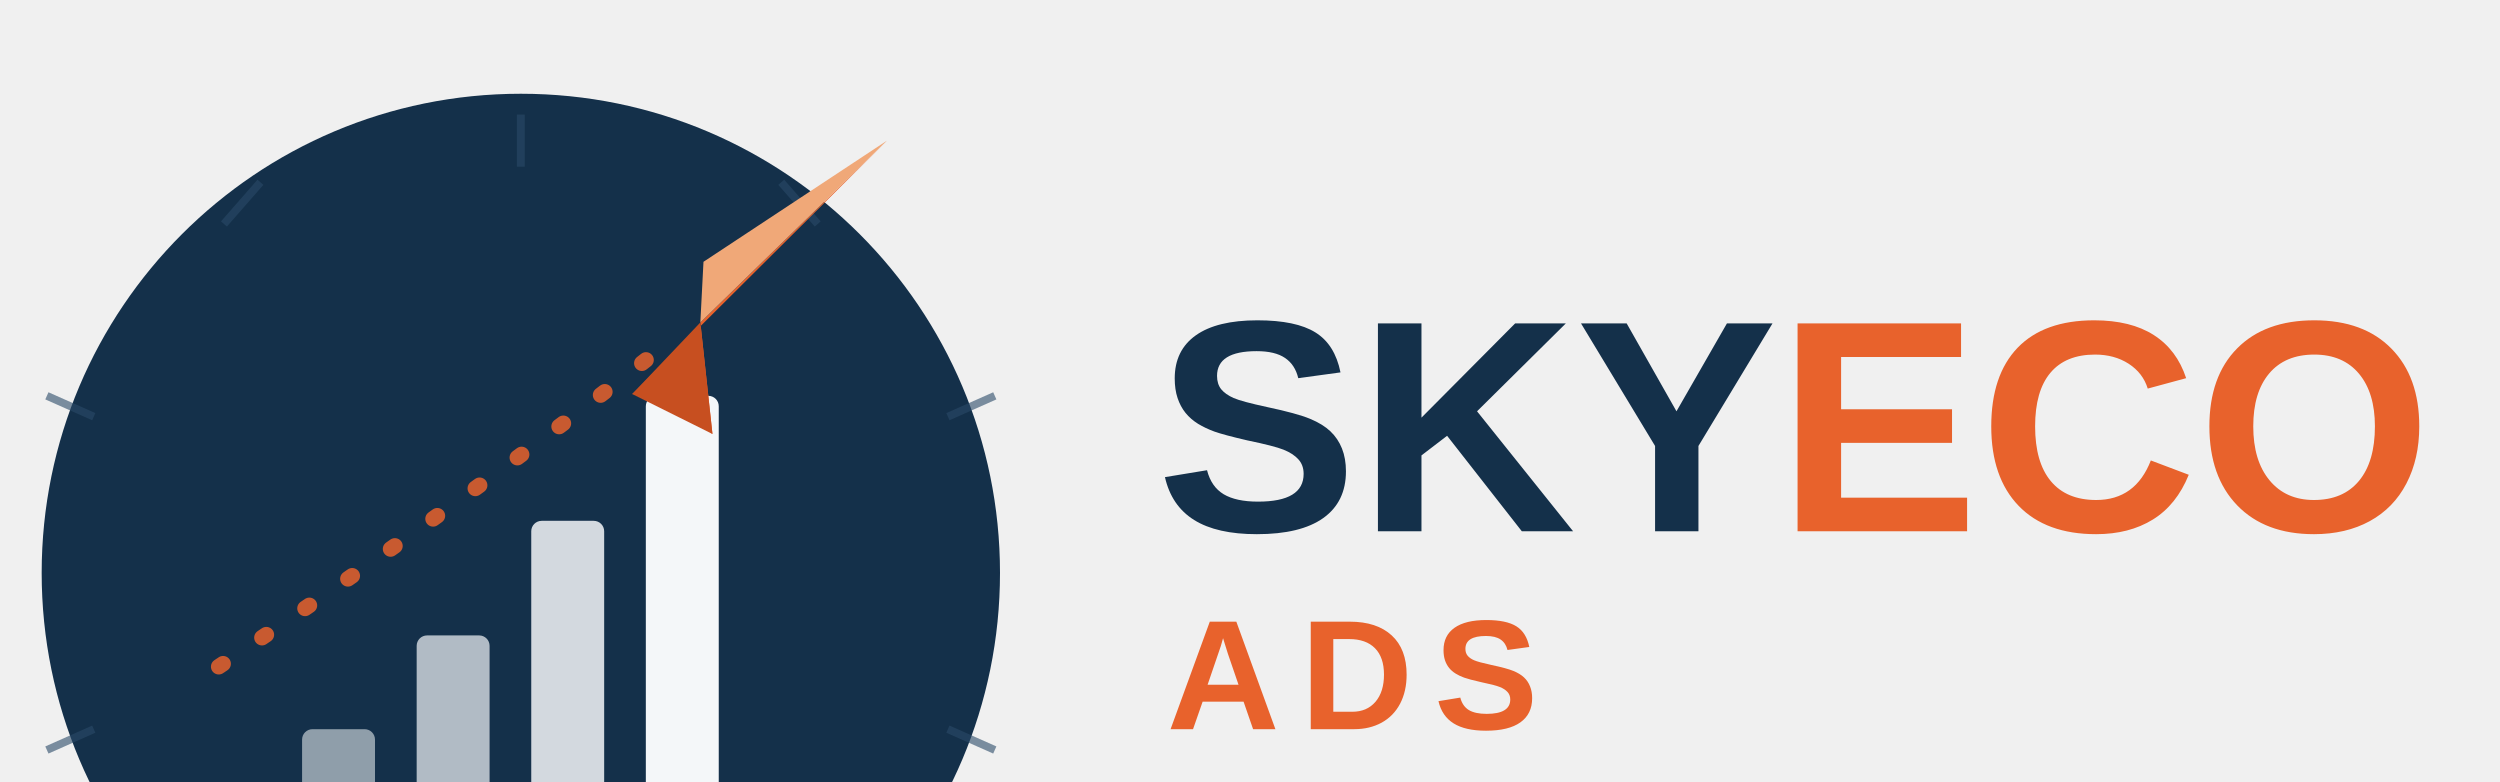
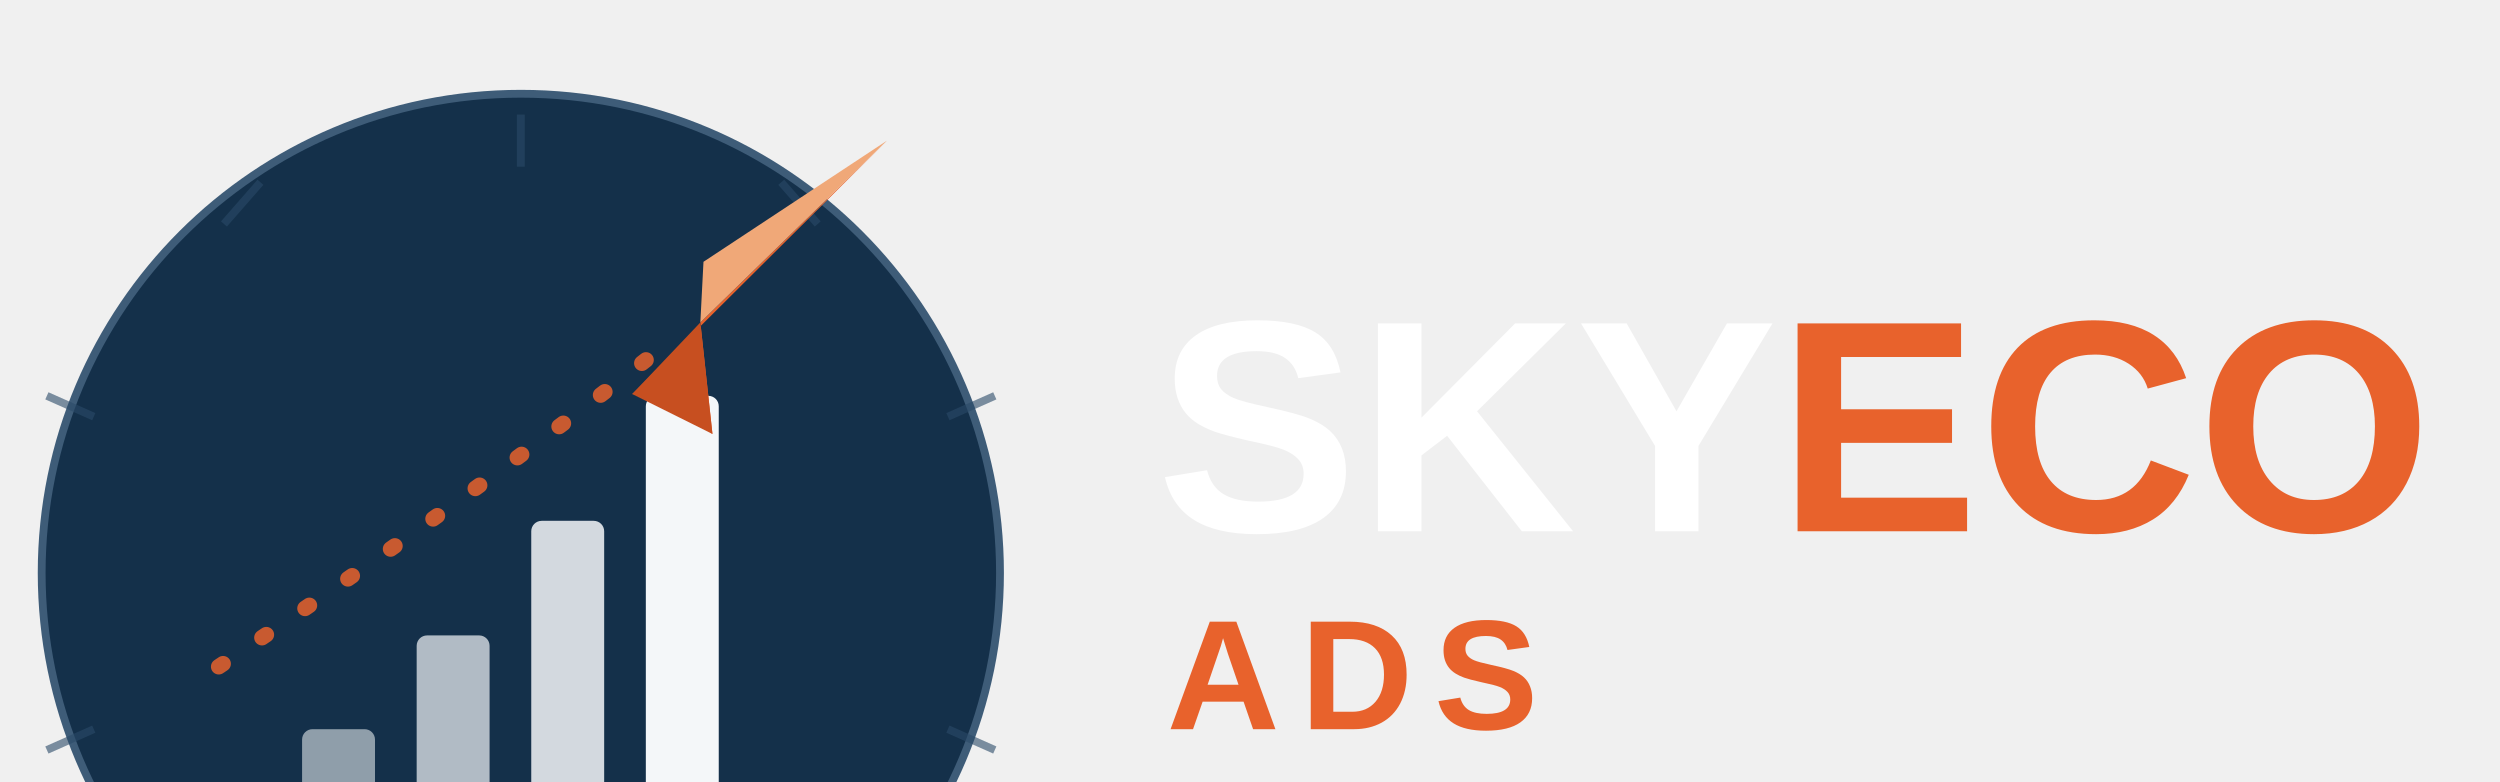
<svg xmlns="http://www.w3.org/2000/svg" viewBox="0 0 480 150">
  <defs>
    <style>
      .wordmark { font-family: 'Arial Black', Arial, sans-serif; font-weight: 900; }
    </style>
  </defs>
-   <circle cx="100" cy="110" r="92" fill="#14304A" />
+   <circle cx="100" cy="110" r="92" fill="#14304A" stroke="#3E5C78" stroke-width="1.5" />
  <g stroke="#2A4A68" stroke-width="1.5" opacity="0.6">
    <line x1="100" y1="22" x2="100" y2="32" />
    <line x1="150" y1="35" x2="157" y2="43" />
    <line x1="182" y1="80" x2="191" y2="76" />
    <line x1="182" y1="140" x2="191" y2="144" />
    <line x1="150" y1="185" x2="157" y2="192" />
    <line x1="50" y1="185" x2="43" y2="192" />
    <line x1="18" y1="140" x2="9" y2="144" />
    <line x1="18" y1="80" x2="9" y2="76" />
    <line x1="50" y1="35" x2="43" y2="43" />
  </g>
  <g>
    <rect x="58" y="140" width="14" height="26" rx="2" fill="#F4F7F9" opacity="0.55" />
    <rect x="80" y="122" width="14" height="44" rx="2" fill="#F4F7F9" opacity="0.7" />
    <rect x="102" y="100" width="14" height="66" rx="2" fill="#F4F7F9" opacity="0.85" />
    <rect x="124" y="76" width="14" height="90" rx="2" fill="#F4F7F9" />
  </g>
  <path d="M 42 128 Q 90 96 128 66" stroke="#E8622C" stroke-width="3" stroke-dasharray="1 9" stroke-linecap="round" fill="none" opacity="0.85" />
  <g transform="translate(112,58) rotate(-28)">
    <path d="M 0 20 L 66 0 L 18 14 L 10 34 L 4 22 Z" fill="#E8622C" />
    <path d="M 0 20 L 18 14 L 10 34 Z" fill="#C74F20" />
    <path d="M 18 14 L 66 0 L 24 4 Z" fill="#F0A878" />
  </g>
-   <text x="222" y="102" class="wordmark" font-size="58" fill="#14304A">SKY<tspan fill="#E8622C">ECO</tspan>
+   <text x="222" y="102" class="wordmark" font-size="58" fill="#FFFFFF">SKY<tspan fill="#E8622C">ECO</tspan>
  </text>
  <text x="224" y="140" class="wordmark" font-size="30" letter-spacing="4" fill="#E8622C">ADS</text>
</svg>
